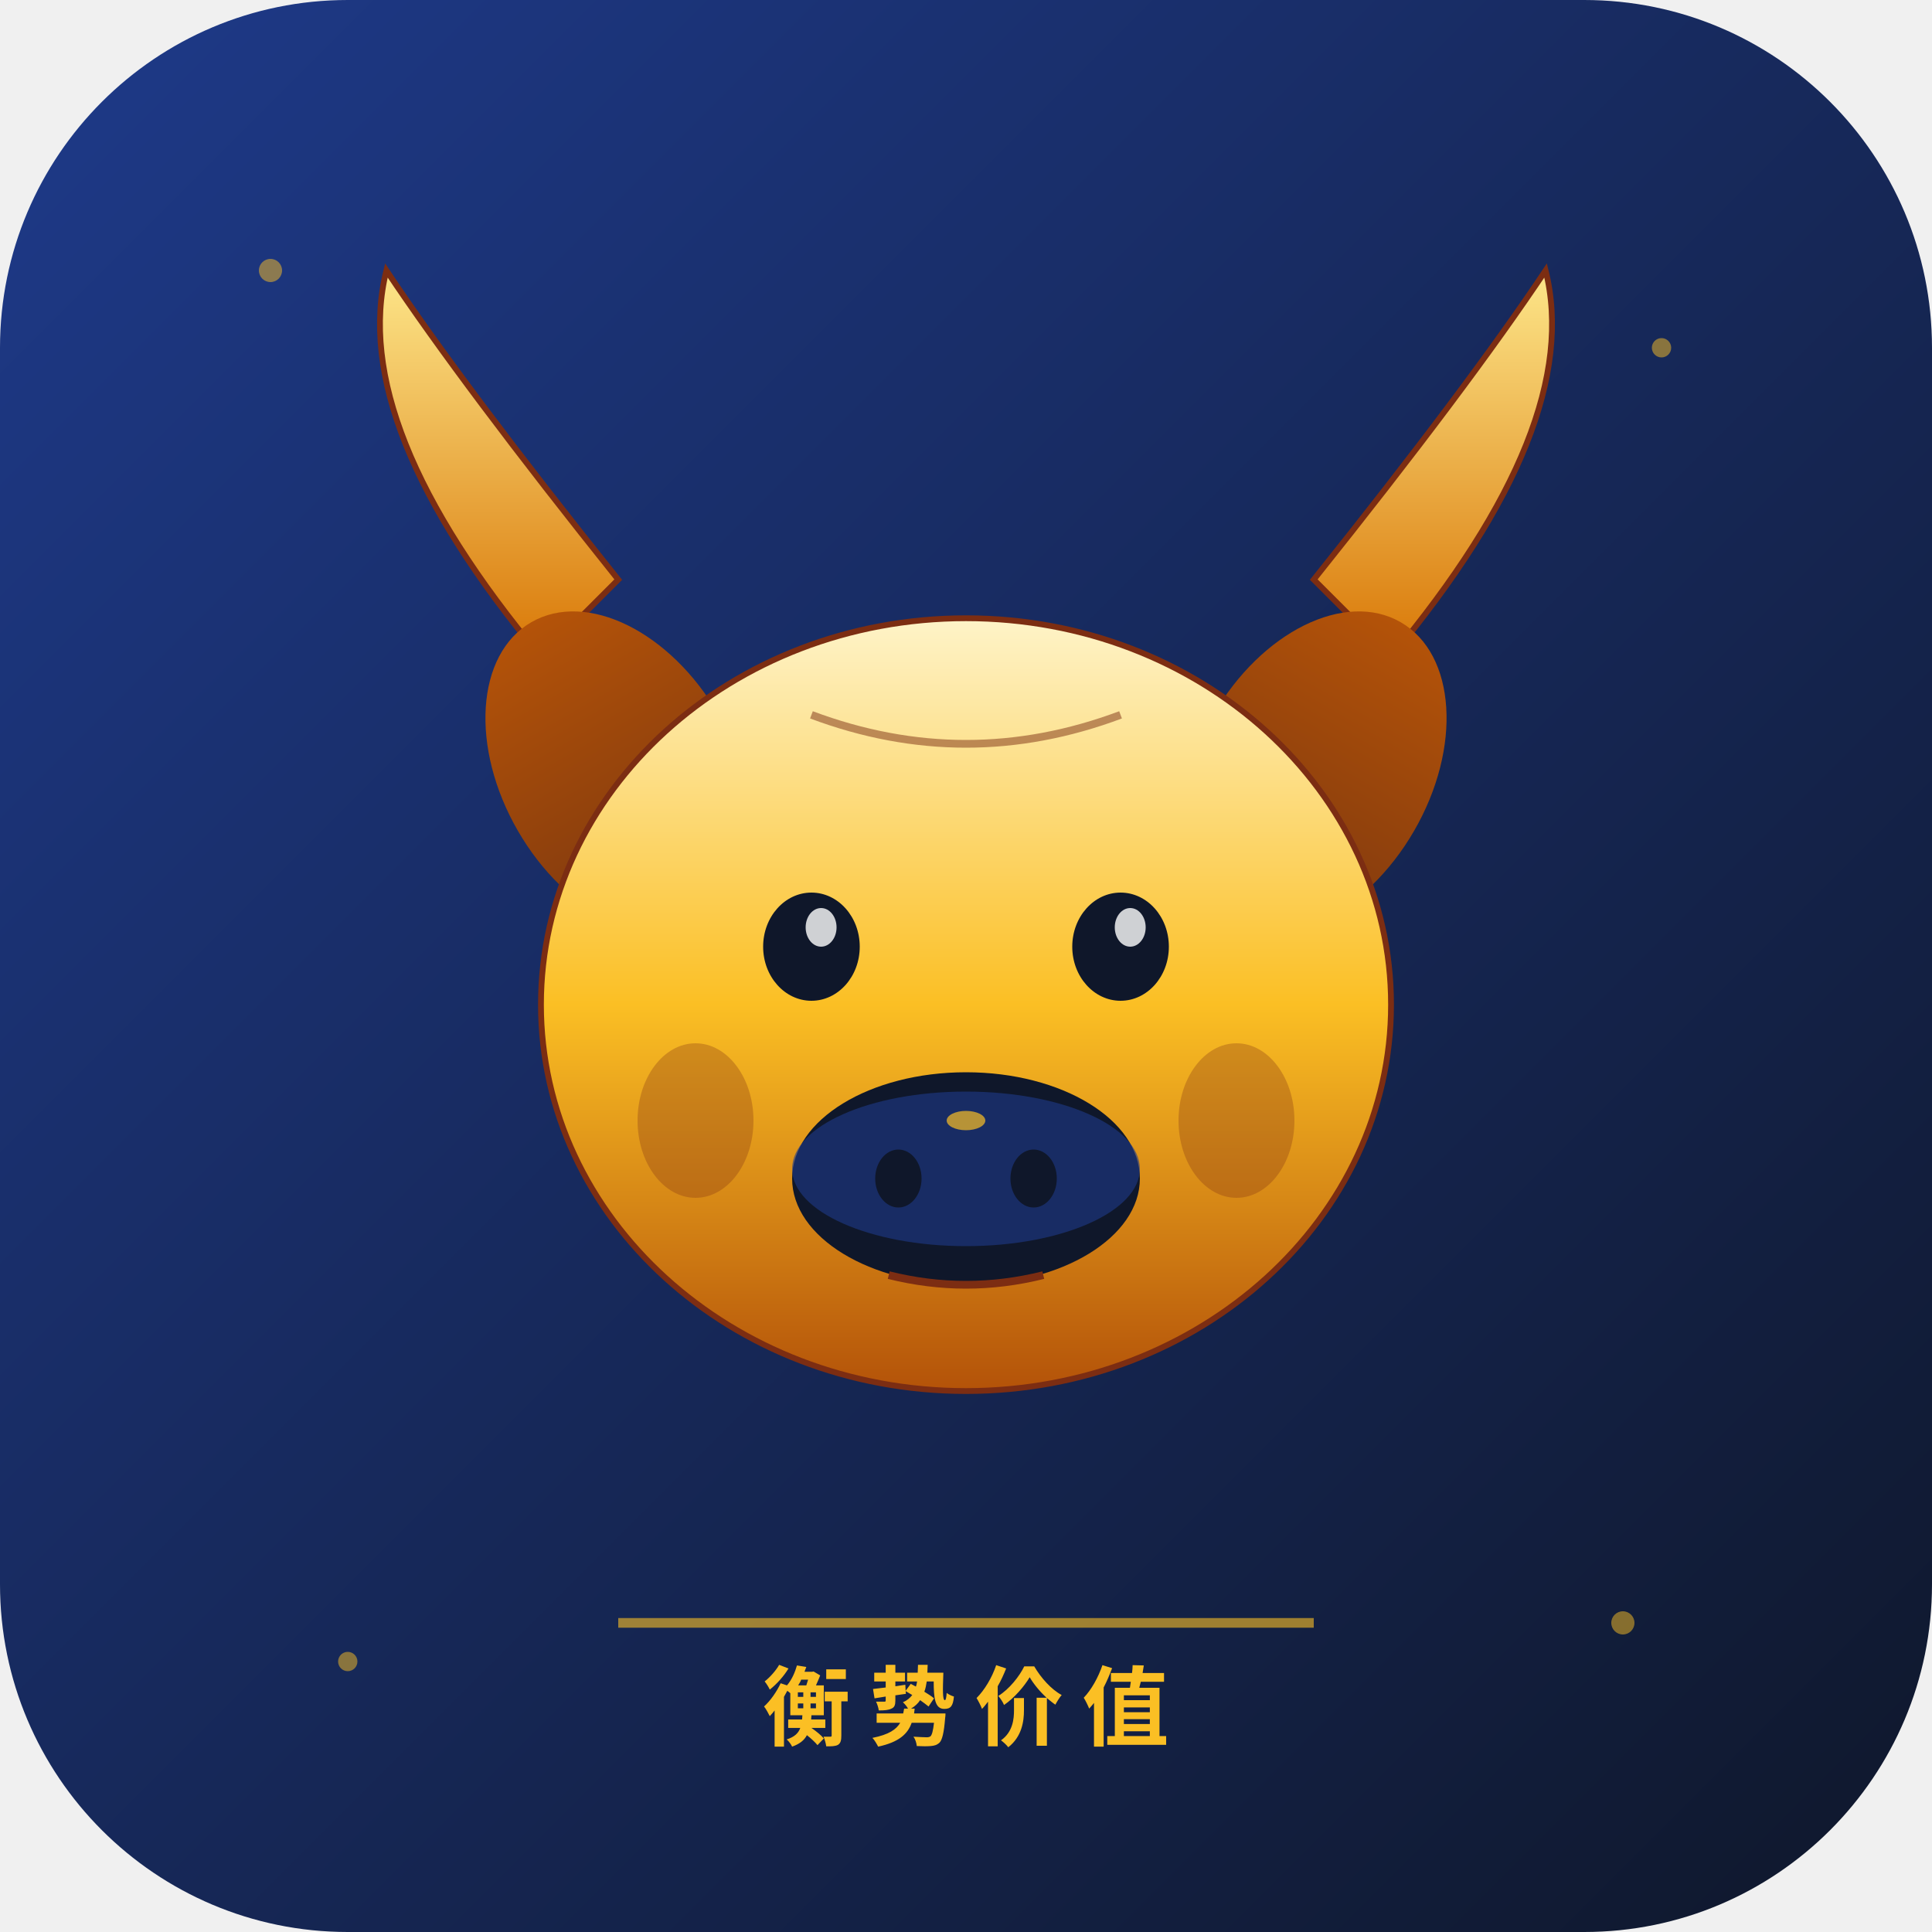
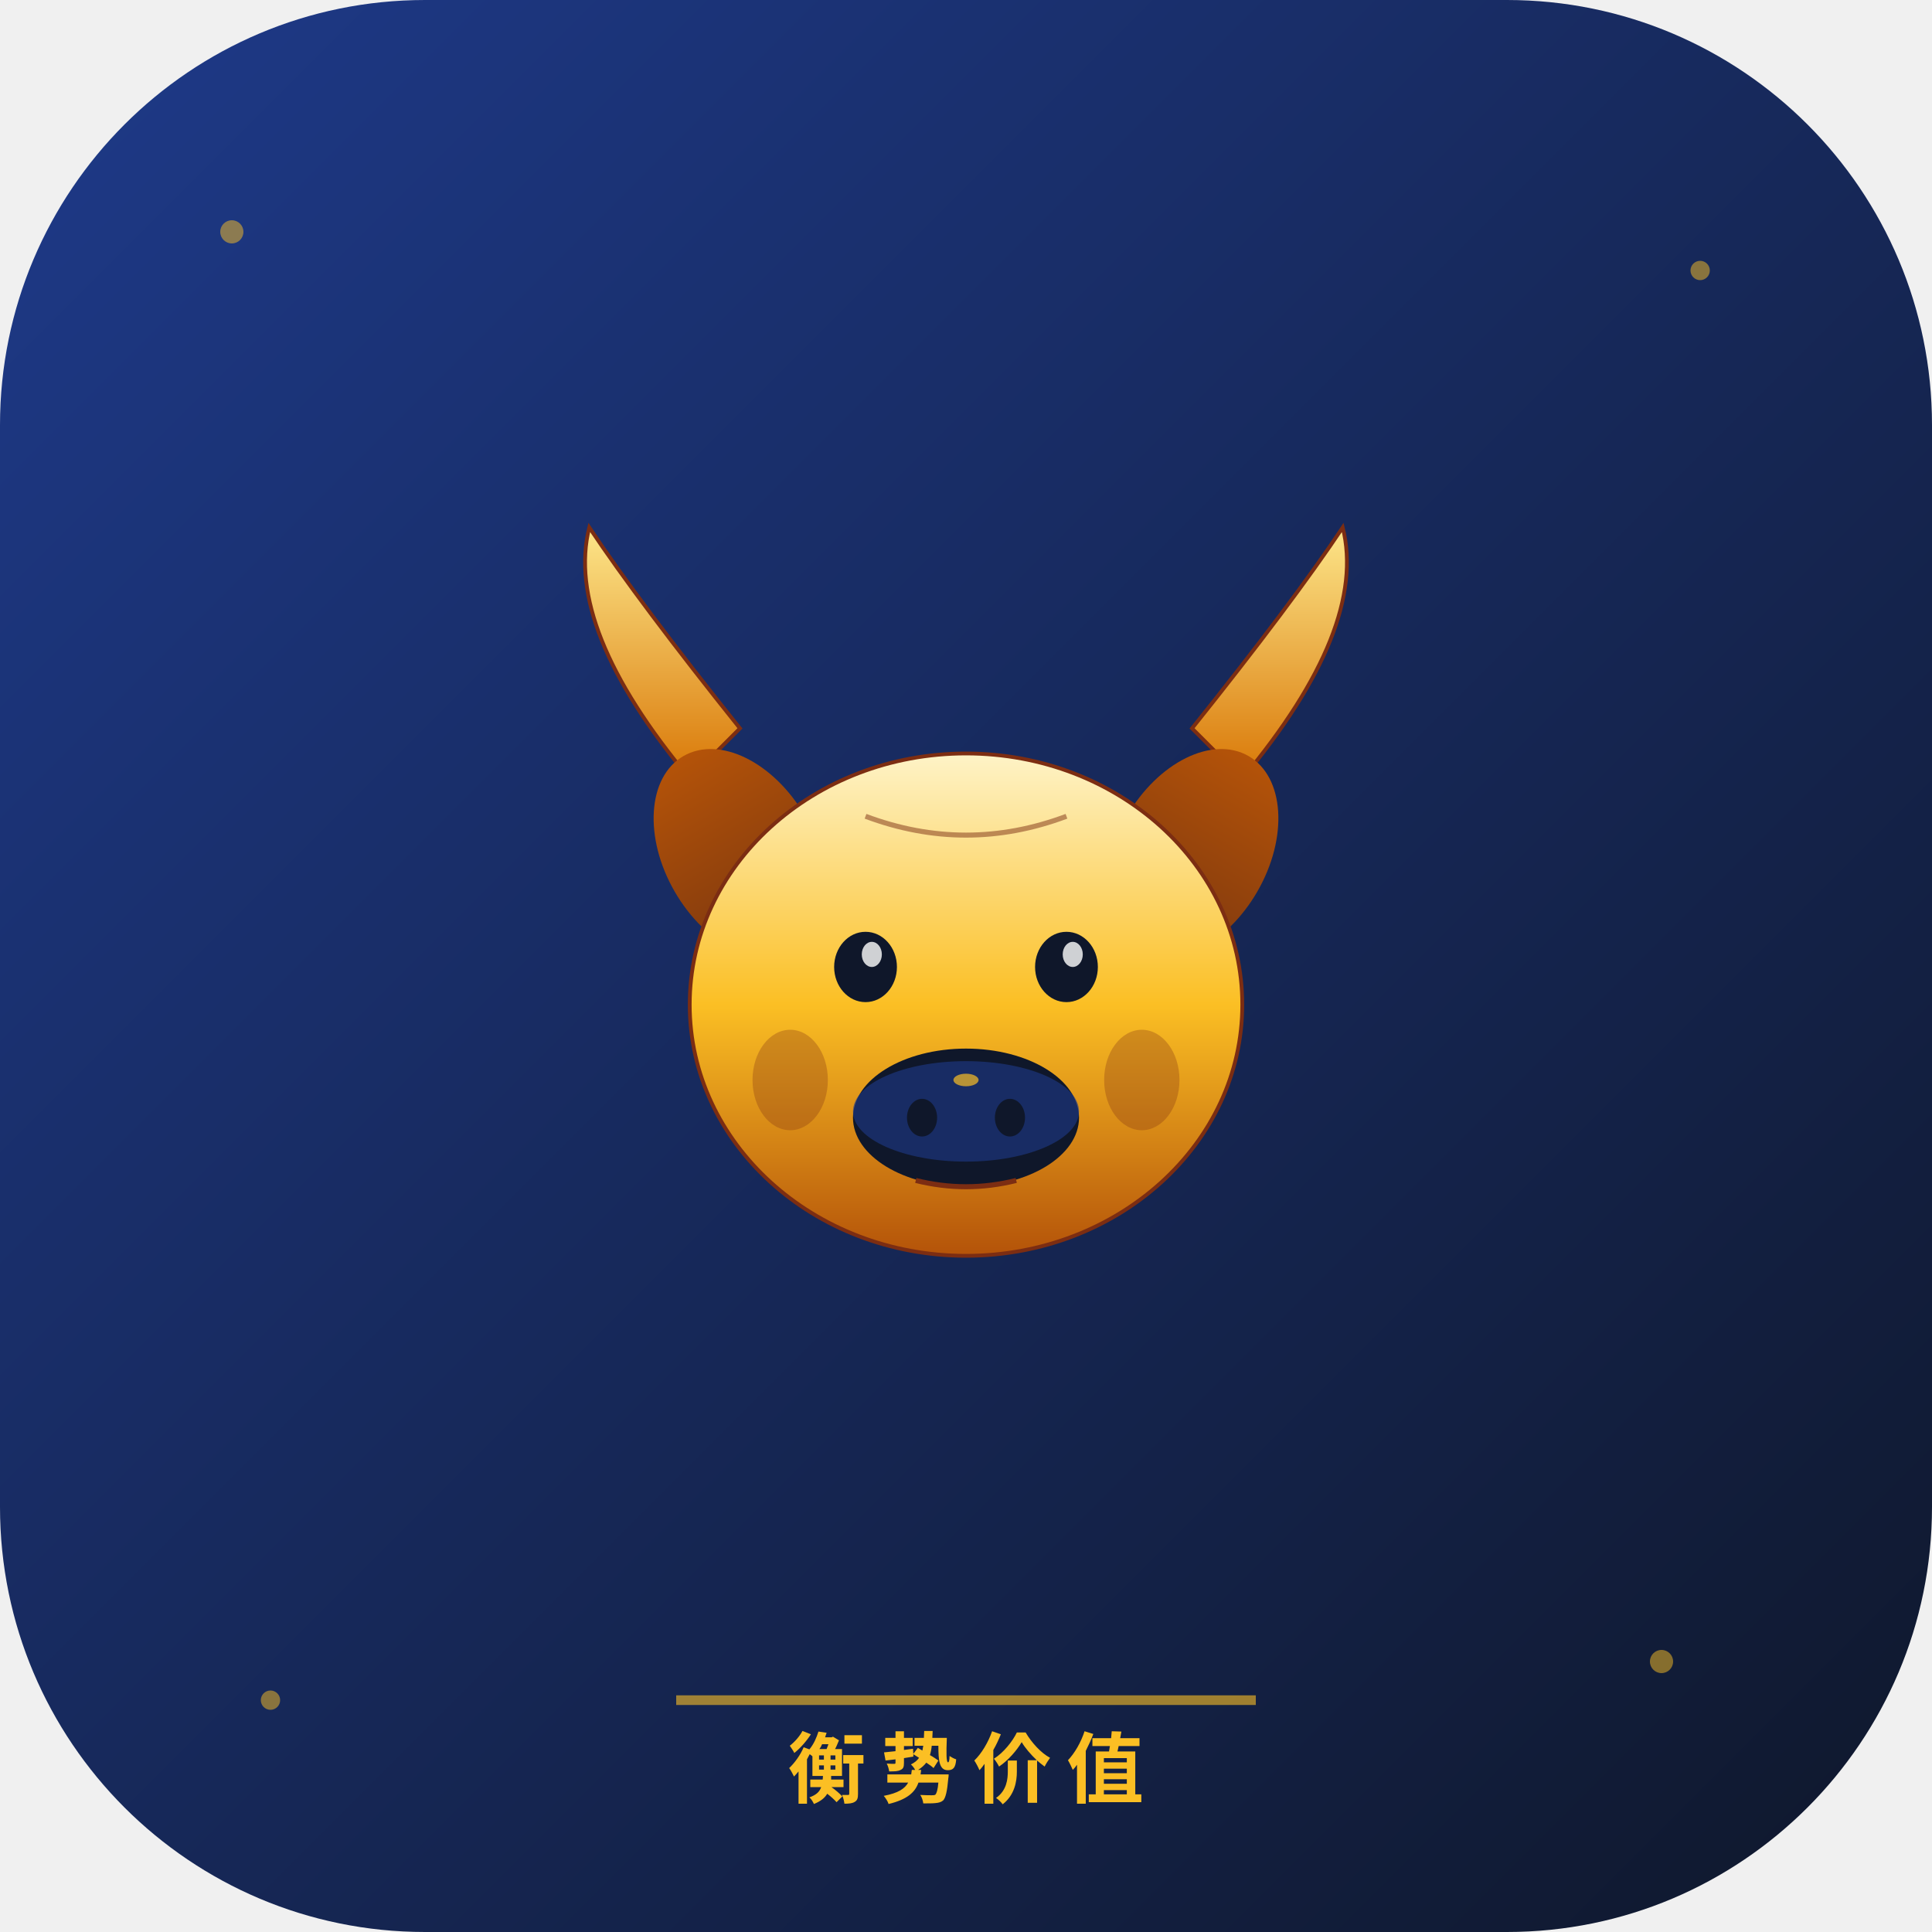
<svg xmlns="http://www.w3.org/2000/svg" viewBox="0 0 100 100" width="1024" height="1024">
  <defs>
    <linearGradient id="bg" x1="0%" y1="0%" x2="100%" y2="100%">
      <stop offset="0%" stop-color="#1e3a8a" />
      <stop offset="100%" stop-color="#0f172a" />
    </linearGradient>
    <linearGradient id="bull-body" x1="0%" y1="0%" x2="0%" y2="100%">
      <stop offset="0%" stop-color="#fef3c7" />
      <stop offset="50%" stop-color="#fbbf24" />
      <stop offset="100%" stop-color="#b45309" />
    </linearGradient>
    <linearGradient id="horn" x1="0%" y1="0%" x2="0%" y2="100%">
      <stop offset="0%" stop-color="#fde68a" />
      <stop offset="100%" stop-color="#d97706" />
    </linearGradient>
    <linearGradient id="ear" x1="0%" y1="0%" x2="0%" y2="100%">
      <stop offset="0%" stop-color="#b45309" />
      <stop offset="100%" stop-color="#78350f" />
    </linearGradient>
    <radialGradient id="shine" cx="35%" cy="30%" r="40%">
      <stop offset="0%" stop-color="#fef9c3" stop-opacity="0.6" />
      <stop offset="100%" stop-color="#fbbf24" stop-opacity="0" />
    </radialGradient>
  </defs>
-   <rect width="100" height="100" rx="18" fill="url(#bg)" />
+   <rect width="100" height="100" rx="22" fill="url(#bg)" />
  <g fill="#fbbf24" opacity="0.5">
-     <circle cx="14" cy="14" r="0.6" />
-     <circle cx="86" cy="18" r="0.5" />
-     <circle cx="18" cy="86" r="0.5" />
-     <circle cx="84" cy="84" r="0.6" />
+     <circle cx="12" cy="12" r="0.6" />
+     <circle cx="88" cy="14" r="0.5" />
+     <circle cx="14" cy="88" r="0.5" />
+     <circle cx="86" cy="86" r="0.6" />
  </g>
-   <g transform="translate(50,52)">
+   <g transform="translate(50,52) scale(0.65)">
    <ellipse cx="0" cy="0" rx="22" ry="20" fill="url(#shine)" />
    <path d="M-22,-18 Q-32,-30 -30,-38 Q-26,-32 -18,-22 Z" fill="url(#horn)" stroke="#7c2d12" stroke-width="0.3" />
    <path d="M22,-18 Q32,-30 30,-38 Q26,-32 18,-22 Z" fill="url(#horn)" stroke="#7c2d12" stroke-width="0.3" />
    <ellipse cx="-18" cy="-12" rx="6" ry="9" fill="url(#ear)" transform="rotate(-30 -18 -12)" />
    <ellipse cx="18" cy="-12" rx="6" ry="9" fill="url(#ear)" transform="rotate(30 18 -12)" />
    <ellipse cx="0" cy="0" rx="22" ry="20" fill="url(#bull-body)" stroke="#7c2d12" stroke-width="0.3" />
    <path d="M-8,-15 Q0,-12 8,-15" stroke="#7c2d12" stroke-width="0.4" fill="none" opacity="0.5" />
    <ellipse cx="-8" cy="-3" rx="2.5" ry="2.8" fill="#0f172a" />
    <ellipse cx="-7.5" cy="-4" rx="0.8" ry="1" fill="#fff" opacity="0.8" />
    <ellipse cx="8" cy="-3" rx="2.5" ry="2.8" fill="#0f172a" />
    <ellipse cx="8.5" cy="-4" rx="0.8" ry="1" fill="#fff" opacity="0.8" />
    <ellipse cx="0" cy="9" rx="9" ry="5.5" fill="#0f172a" />
    <ellipse cx="0" cy="8.5" rx="9" ry="4" fill="#1e3a8a" opacity="0.6" />
    <ellipse cx="-3.5" cy="9" rx="1.2" ry="1.5" fill="#0f172a" />
    <ellipse cx="3.5" cy="9" rx="1.2" ry="1.5" fill="#0f172a" />
    <ellipse cx="0" cy="6" rx="1" ry="0.5" fill="#fbbf24" opacity="0.7" />
    <path d="M-4,14 Q0,15 4,14" stroke="#7c2d12" stroke-width="0.4" fill="none" />
    <ellipse cx="-14" cy="6" rx="3" ry="4" fill="#7c2d12" opacity="0.3" />
    <ellipse cx="14" cy="6" rx="3" ry="4" fill="#7c2d12" opacity="0.3" />
  </g>
-   <g transform="translate(50,84)">
-     <line x1="-18" y1="0" x2="18" y2="0" stroke="#fbbf24" stroke-width="0.5" opacity="0.6" />
-     <text x="0" y="6" text-anchor="middle" font-family="'KaiTi', 'STKaiti', '楷体', serif" font-size="4.5" font-weight="700" fill="#fbbf24" letter-spacing="1">衡势价值</text>
+   <g transform="translate(50,88)">
+     <line x1="-15" y1="0" x2="15" y2="0" stroke="#fbbf24" stroke-width="0.5" opacity="0.6" />
+     <text x="0" y="5" text-anchor="middle" font-family="'KaiTi', 'STKaiti', '楷体', serif" font-size="4" font-weight="700" fill="#fbbf24" letter-spacing="0.8">衡势价值</text>
  </g>
</svg>
